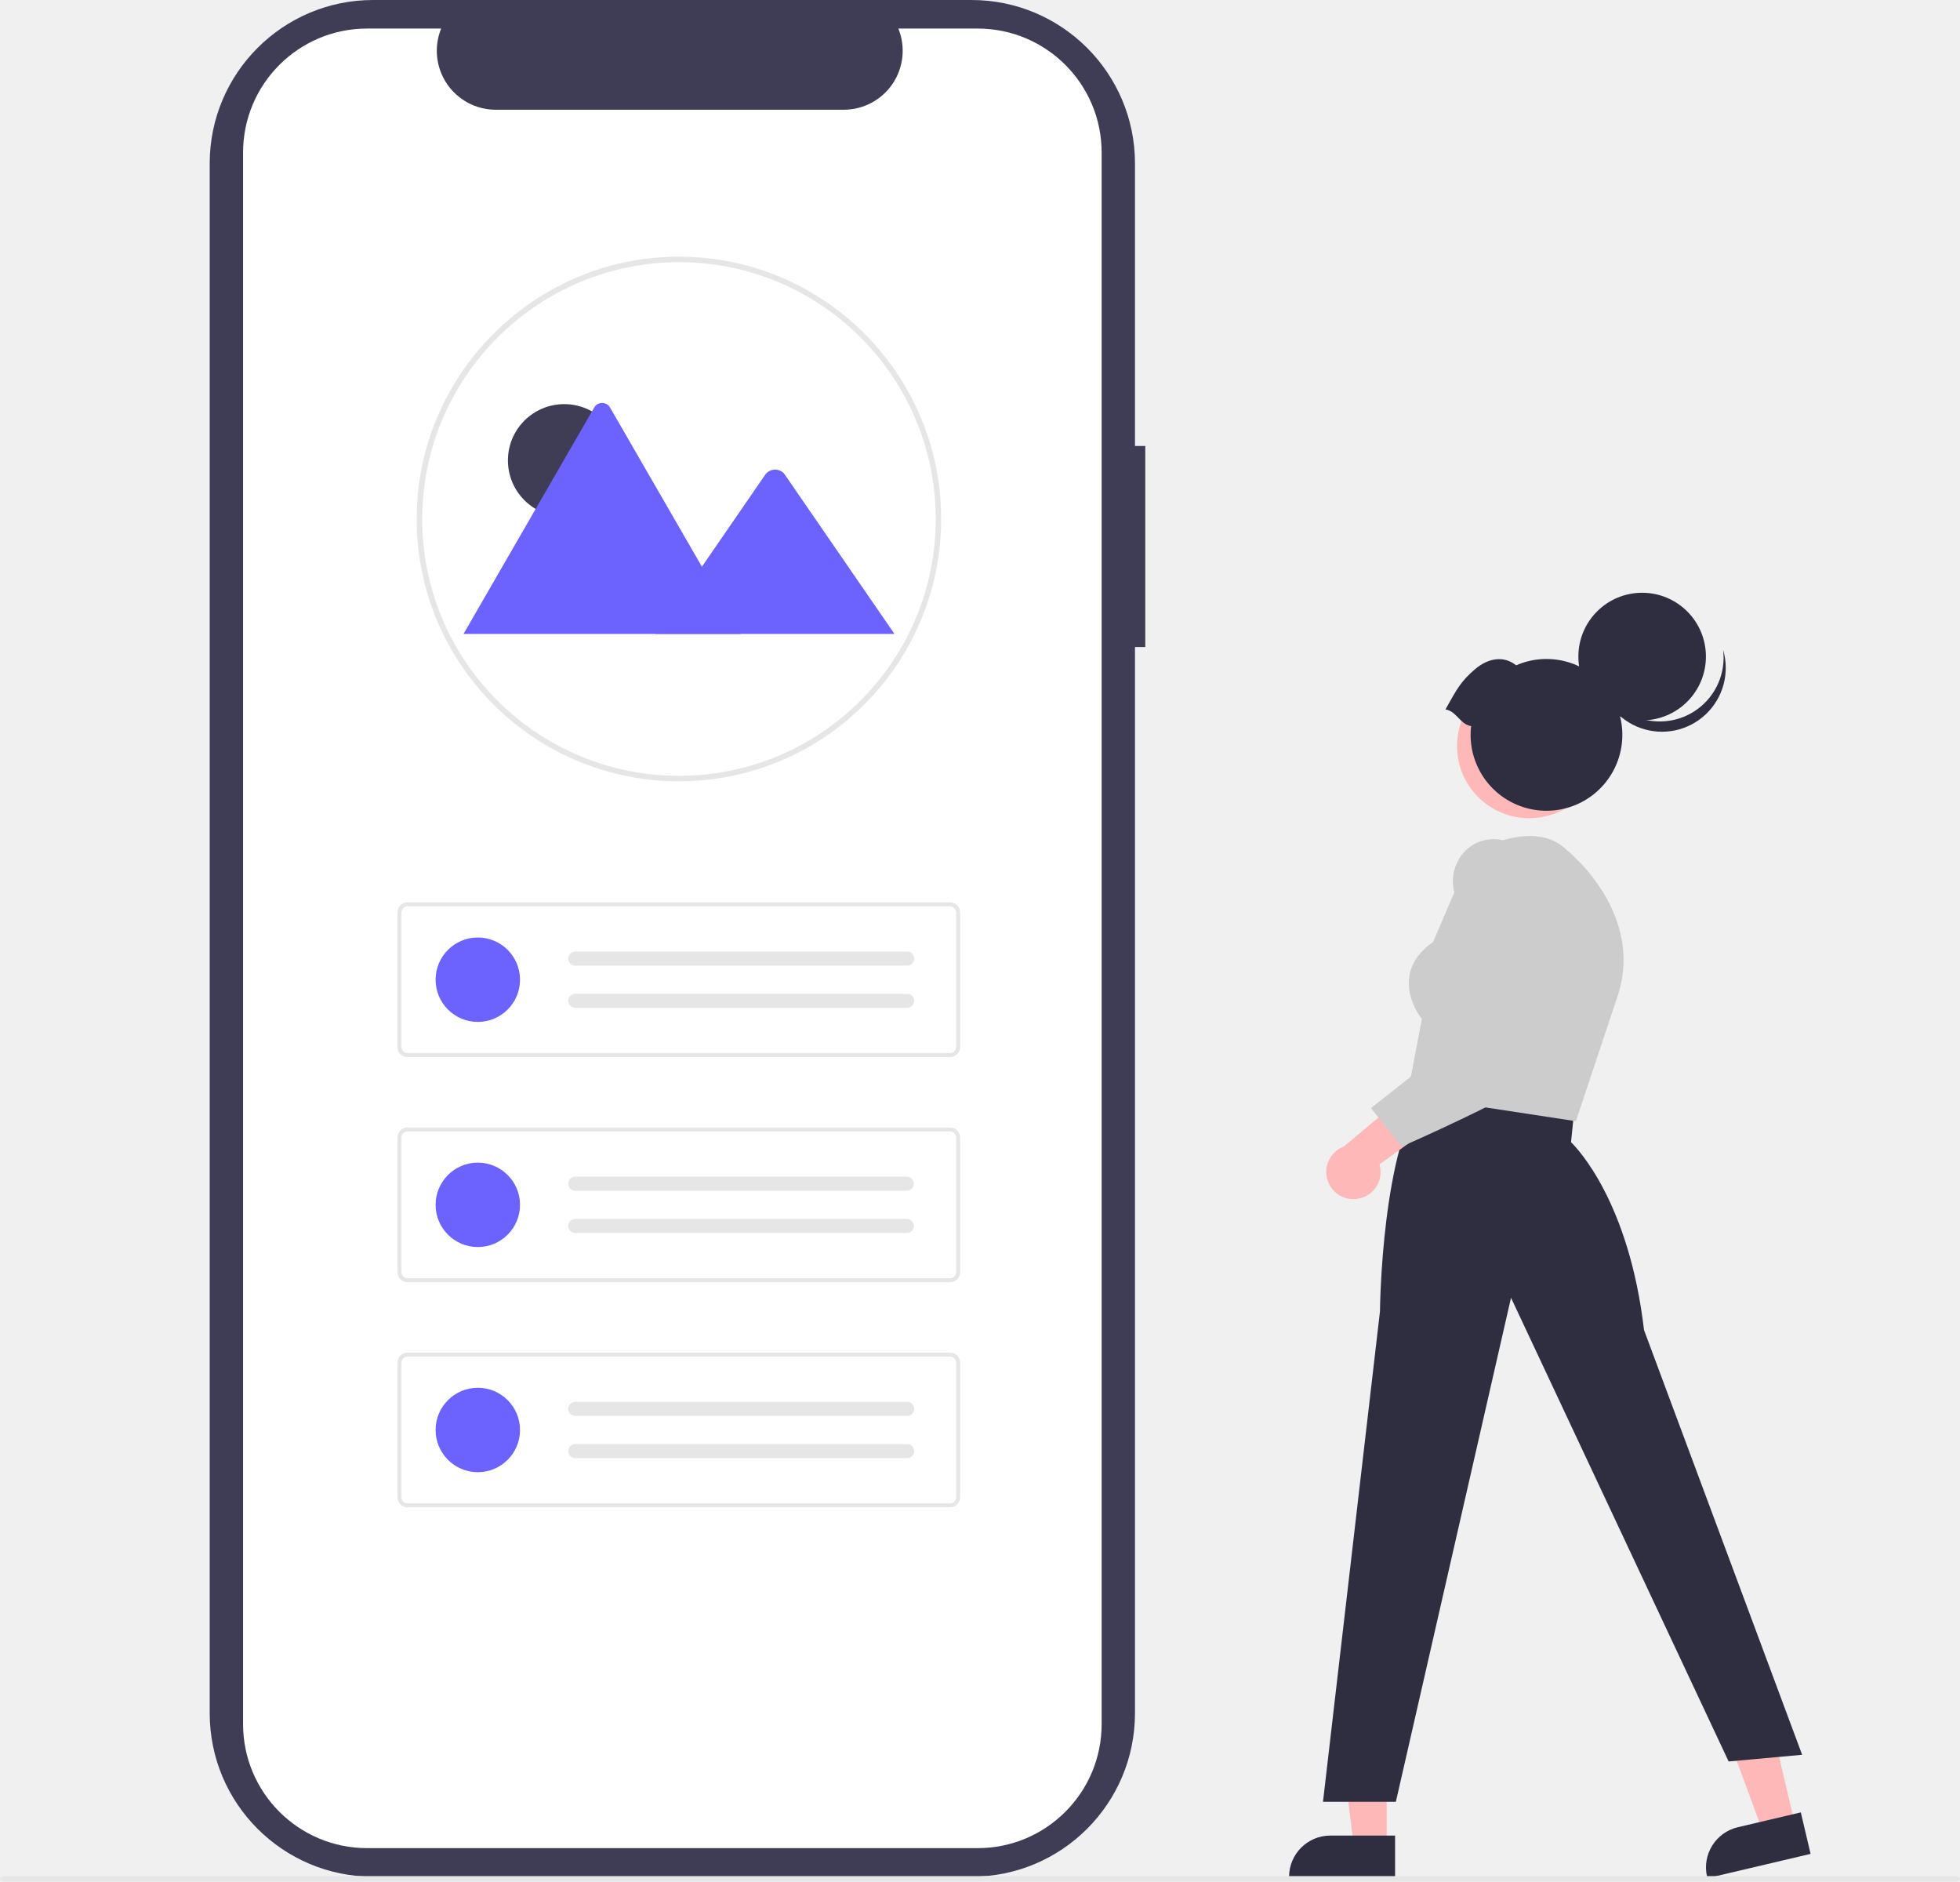
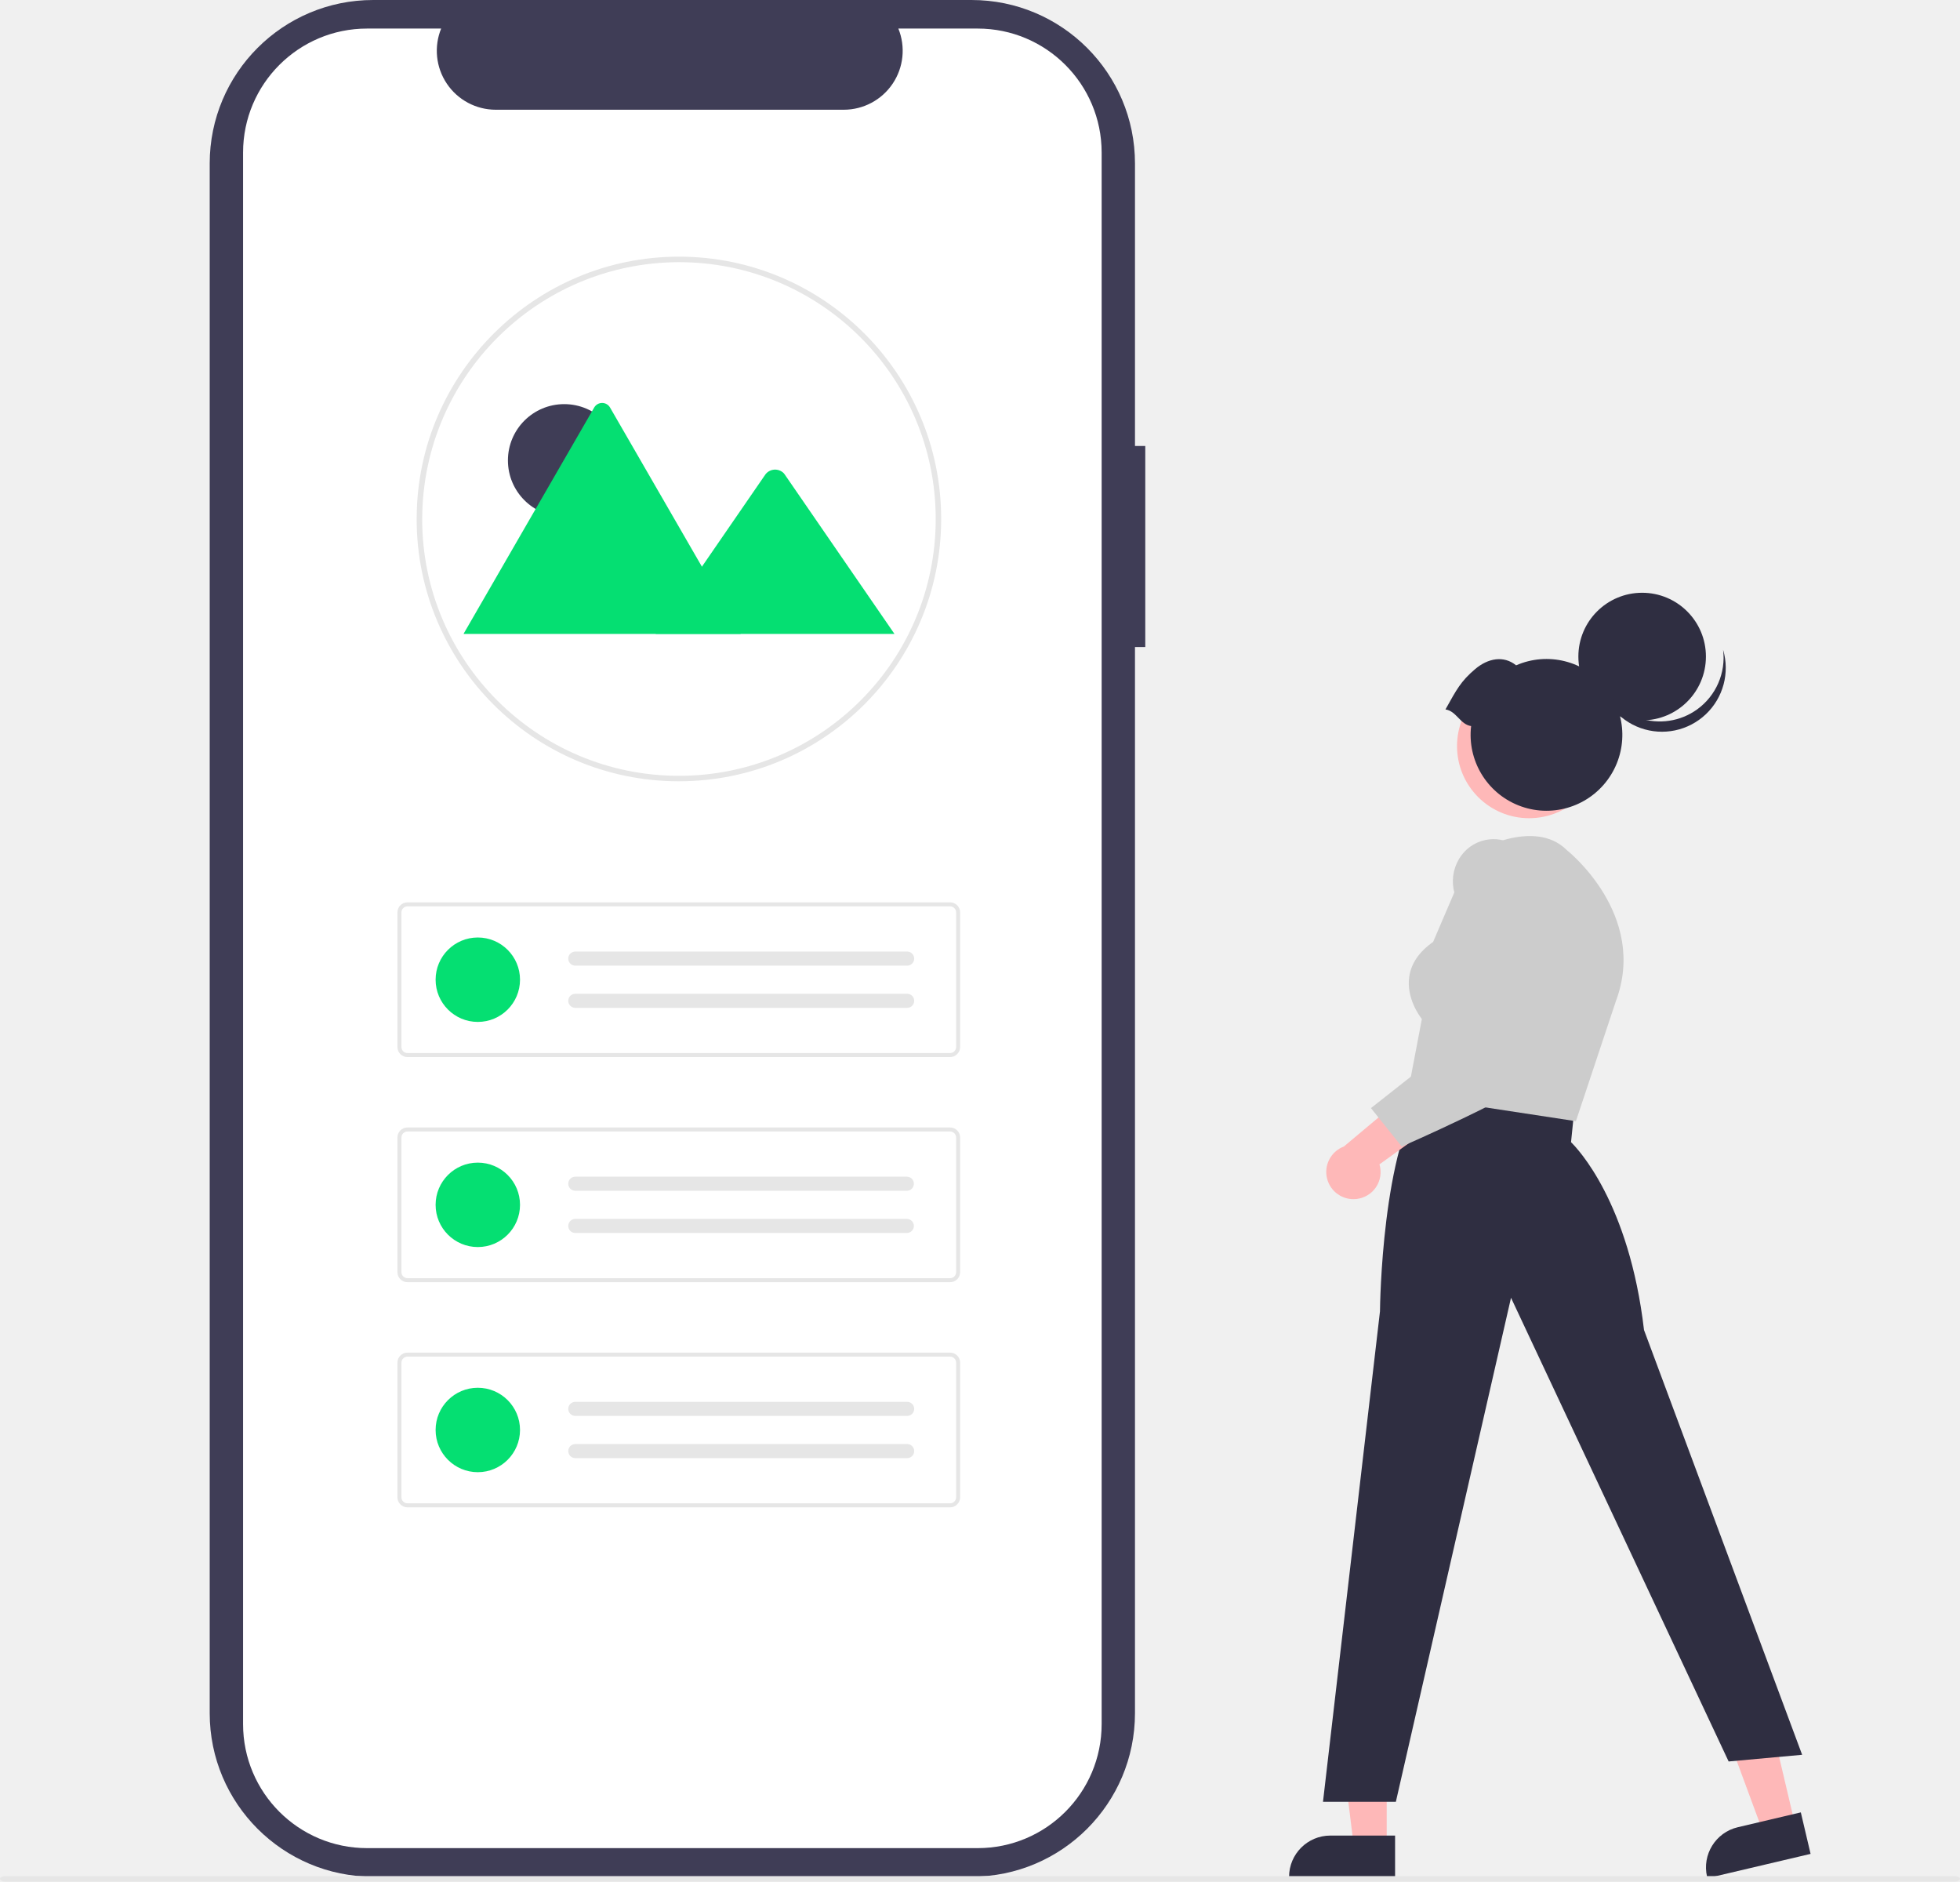
<svg xmlns="http://www.w3.org/2000/svg" width="742.418" height="712.575" viewBox="0 0 742.418 712.575" role="img" artist="Katerina Limpitsouni" source="https://undraw.co/">
  <g id="Group_29" data-name="Group 29" transform="translate(-245 -109)">
    <path id="Path_339-232" data-name="Path 339" d="M825.818,262.524h-3.9V155.547A61.915,61.915,0,0,0,760,93.632H533.353a61.915,61.915,0,0,0-61.916,61.916V742.43a61.915,61.915,0,0,0,61.915,61.915H760a61.915,61.915,0,0,0,61.915-61.915V338.672h3.9Z" transform="translate(-147.004 15.369)" fill="#3f3d56" />
    <path id="Path_340-233" data-name="Path 340" d="M808.736,150.925V746.1a46.959,46.959,0,0,1-46.942,46.952h-231.3A46.966,46.966,0,0,1,483.521,746.1V150.925a46.965,46.965,0,0,1,46.971-46.951H558.55a22.329,22.329,0,0,0,20.656,30.74H711.074a22.329,22.329,0,0,0,20.656-30.74h30.055a46.959,46.959,0,0,1,46.951,46.942Z" transform="translate(-146.449 15.843)" fill="#fff" />
    <g id="Group_26" data-name="Group 26" transform="translate(402.822 206.2)">
      <path id="Path_45-234" data-name="Path 45" d="M446.878,474.642a99.3,99.3,0,0,1-99.337-99.254V375.3c0-.208,0-.427.012-.635.3-54.4,44.863-98.7,99.325-98.7a99.337,99.337,0,1,1,.011,198.674h-.011Zm0-196.587a97.454,97.454,0,0,0-97.233,96.677c-.011.222-.011.4-.011.569a97.258,97.258,0,1,0,97.259-97.246Z" transform="translate(-347.54 -275.967)" fill="#e6e6e6" />
      <g id="Group_27" data-name="Group 27" transform="translate(17.768 55.394)">
        <ellipse id="Ellipse_7" data-name="Ellipse 7" cx="21.322" cy="21.322" rx="21.322" ry="21.322" transform="translate(16.803 0.451)" fill="#3f3d56" />
-         <path id="Path_63-235" data-name="Path 63" d="M476.175,412.51h-104.6a2.141,2.141,0,0,1-.391-.031l49.472-85.686a3.463,3.463,0,0,1,6.029,0l33.2,57.5,1.59,2.751Z" transform="translate(-371.188 -325.034)" fill="#6c63ff" />
-         <path id="Path_65-236" data-name="Path 65" d="M533.713,412.268H443.245l17.53-25.464,1.261-1.835,22.844-33.184a4.622,4.622,0,0,1,6.866-.41,4.131,4.131,0,0,1,.329.41Z" transform="translate(-370.49 -324.791)" fill="#6c63ff" />
+         <path id="Path_63-235" data-name="Path 63" d="M476.175,412.51h-104.6a2.141,2.141,0,0,1-.391-.031l49.472-85.686a3.463,3.463,0,0,1,6.029,0l33.2,57.5,1.59,2.751Z" transform="translate(-371.188 -325.034)" fill="#05df72" />
+         <path id="Path_65-236" data-name="Path 65" d="M533.713,412.268H443.245l17.53-25.464,1.261-1.835,22.844-33.184a4.622,4.622,0,0,1,6.866-.41,4.131,4.131,0,0,1,.329.41Z" transform="translate(-370.49 -324.791)" fill="#05df72" />
      </g>
    </g>
    <path id="Path_39-237" data-name="Path 39" d="M516.164,595.55H310.627a3.81,3.81,0,0,1-3.806-3.806V540.76a3.811,3.811,0,0,1,3.806-3.806H516.164a3.811,3.811,0,0,1,3.806,3.806v50.985a3.811,3.811,0,0,1-3.806,3.806ZM310.627,538.476a2.286,2.286,0,0,0-2.284,2.284v50.985a2.286,2.286,0,0,0,2.284,2.284H516.164a2.286,2.286,0,0,0,2.284-2.284V540.76a2.286,2.286,0,0,0-2.284-2.284Z" transform="translate(88.717 -86.233)" fill="#e6e6e6" />
-     <circle id="Ellipse_5" data-name="Ellipse 5" cx="15.986" cy="15.986" r="15.986" transform="translate(410.001 464.033)" fill="#6c63ff" />
+     <circle id="Ellipse_5" data-name="Ellipse 5" cx="15.986" cy="15.986" r="15.986" transform="translate(410.001 464.033)" fill="#05df72" />
    <path id="Path_40-238" data-name="Path 40" d="M397.513,562.313a2.664,2.664,0,1,0,0,5.329H523.118a2.665,2.665,0,1,0,.087-5.328H397.513Z" transform="translate(65.395 -92.952)" fill="#e6e6e6" />
    <path id="Path_41-239" data-name="Path 41" d="M397.513,584.061a2.664,2.664,0,1,0,0,5.329H523.118a2.665,2.665,0,1,0,.087-5.328H397.513Z" transform="translate(65.395 -98.714)" fill="#e6e6e6" />
    <path id="Path_42-240" data-name="Path 42" d="M516.164,711.54H310.627a3.81,3.81,0,0,1-3.806-3.806V656.75a3.811,3.811,0,0,1,3.806-3.806H516.164a3.811,3.811,0,0,1,3.806,3.806v50.985A3.811,3.811,0,0,1,516.164,711.54ZM310.627,654.466a2.286,2.286,0,0,0-2.284,2.284v50.985a2.286,2.286,0,0,0,2.284,2.284H516.164a2.286,2.286,0,0,0,2.284-2.284V656.75a2.286,2.286,0,0,0-2.284-2.284Z" transform="translate(88.717 -116.963)" fill="#e6e6e6" />
-     <circle id="Ellipse_6" data-name="Ellipse 6" cx="15.986" cy="15.986" r="15.986" transform="translate(410.001 549.292)" fill="#6c63ff" />
+     <circle id="Ellipse_6" data-name="Ellipse 6" cx="15.986" cy="15.986" r="15.986" transform="translate(410.001 549.292)" fill="#05df72" />
    <path id="Path_43-241" data-name="Path 43" d="M397.513,678.3a2.664,2.664,0,1,0,0,5.329H523.118a2.665,2.665,0,0,0,.087-5.328H397.513Z" transform="translate(65.395 -123.682)" fill="#e6e6e6" />
    <path id="Path_44-242" data-name="Path 44" d="M397.513,700.051a2.664,2.664,0,1,0,0,5.329H523.118a2.665,2.665,0,0,0,.087-5.328H397.513Z" transform="translate(65.395 -129.444)" fill="#e6e6e6" />
    <path id="Path_39-2-243" data-name="Path 39" d="M516.164,595.55H310.627a3.81,3.81,0,0,1-3.806-3.806V540.76a3.811,3.811,0,0,1,3.806-3.806H516.164a3.811,3.811,0,0,1,3.806,3.806v50.985a3.811,3.811,0,0,1-3.806,3.806ZM310.627,538.476a2.286,2.286,0,0,0-2.284,2.284v50.985a2.286,2.286,0,0,0,2.284,2.284H516.164a2.286,2.286,0,0,0,2.284-2.284V540.76a2.286,2.286,0,0,0-2.284-2.284Z" transform="translate(88.717 84.286)" fill="#e6e6e6" />
-     <circle id="Ellipse_5-2" data-name="Ellipse 5" cx="15.986" cy="15.986" r="15.986" transform="translate(410.001 634.552)" fill="#6c63ff" />
+     <circle id="Ellipse_5-2" data-name="Ellipse 5" cx="15.986" cy="15.986" r="15.986" transform="translate(410.001 634.552)" fill="#05df72" />
    <path id="Path_40-2-244" data-name="Path 40" d="M397.513,562.313a2.664,2.664,0,1,0,0,5.329H523.118a2.665,2.665,0,1,0,.087-5.328H397.513Z" transform="translate(65.395 77.567)" fill="#e6e6e6" />
    <path id="Path_41-2-245" data-name="Path 41" d="M397.513,584.061a2.664,2.664,0,1,0,0,5.329H523.118a2.665,2.665,0,1,0,.087-5.328H397.513Z" transform="translate(65.395 71.805)" fill="#e6e6e6" />
    <g id="Group_28" data-name="Group 28" transform="translate(733.282 333.482)">
      <path id="Path_409-246" data-name="Path 409" d="M616.354,733.283H603.9l-5.924-48.033h18.379Z" transform="translate(-579.376 -258.561)" fill="#feb8b8" />
      <path id="Path_410-247" data-name="Path 410" d="M781.847,821.454H741.693v-.508a15.63,15.63,0,0,1,15.628-15.629h24.527Z" transform="translate(-741.693 -334.661)" fill="#2f2e41" />
      <path id="Path_411-248" data-name="Path 411" d="M764.825,725.426,752.7,728.28l-16.778-45.4,17.89-4.213Z" transform="translate(-573.145 -258.858)" fill="#feb8b8" />
      <path id="Path_412-249" data-name="Path 412" d="M932.408,812.63l-39.085,9.2-.116-.494a15.63,15.63,0,0,1,11.63-18.8h0l23.872-5.621Z" transform="translate(-734.869 -335.04)" fill="#2f2e41" />
      <path id="Path_413-250" data-name="Path 413" d="M775.572,619.007c.024-2.5.765-61.577,16.958-83.913l.239-.33L849.2,542.55l-1.262,12.4c2.482,2.414,22.006,22.816,27.644,71.128l59.9,160.867-27.845,2.531L825.205,613.867l-43.62,190.884h-27.6Z" transform="translate(-741.138 -346.881)" fill="#2f2e41" />
      <path id="Path_414-251" data-name="Path 414" d="M784.539,541.411l5.516-28.96c-1.08-1.39-5.865-8.065-4.8-15.89.695-5.105,3.742-9.582,9.059-13.309l14.3-33.362.193-.113c.963-.567,23.728-13.731,36.139-1.311.31.24,30.867,24.5,18.6,57.218l-15.148,45.45Z" transform="translate(-739.758 -351.018)" fill="#ccc" />
      <path id="Path_415-252" data-name="Path 415" d="M766.675,576.428a10.241,10.241,0,0,0,8.649-13.106l29.527-21.273-17.676-6.723-25.329,21.232a10.3,10.3,0,0,0,4.829,19.871Z" transform="translate(-741.086 -346.855)" fill="#feb8b8" />
      <path id="Path_416-253" data-name="Path 416" d="M771.369,546.127l45.078-35.516-13.4-45.787a16.451,16.451,0,0,1,1.661-13.02,15.216,15.216,0,0,1,9.977-7.2c7.717-1.633,14.722,2.688,20.817,12.845l.047.092c1.008,2.465,24.492,60.516,6.561,72.931-17.541,12.143-58.215,29.821-58.624,30l-.477.206Z" transform="translate(-740.353 -350.968)" fill="#ccc" />
      <circle id="Ellipse_66" data-name="Ellipse 66" cx="27.308" cy="27.308" r="27.308" transform="translate(63.619 30.758)" fill="#feb8b8" />
      <circle id="Ellipse_67" data-name="Ellipse 67" cx="24.158" cy="24.158" r="24.158" transform="translate(109.58)" fill="#2f2e41" />
      <path id="Path_417-254" data-name="Path 417" d="M891.2,398.231A24.16,24.16,0,0,1,853.9,385.546a24.16,24.16,0,1,0,47.126-9.907A24.151,24.151,0,0,1,891.2,398.231Z" transform="translate(-736.626 -354.068)" fill="#2f2e41" />
      <path id="Path_418-255" data-name="Path 418" d="M798.37,398.1c4.217-7.55,5.831-10.7,11.269-15.3,4.809-4.061,10.724-5.253,15.495-1.406a28.737,28.737,0,1,1-17.044,23C803.942,403.815,802.517,398.686,798.37,398.1Z" transform="translate(-739.134 -353.913)" fill="#2f2e41" />
    </g>
    <path id="Path_419-256" data-name="Path 419" d="M1395.965,822.09H657.424c-1.071,0-1.938-.468-1.938-1.045s.868-1.045,1.938-1.045h738.541c1.07,0,1.938.468,1.938,1.045S1397.036,822.09,1395.965,822.09Z" transform="translate(-410.486 -0.515)" fill="#e6e6e6" />
  </g>
</svg>
